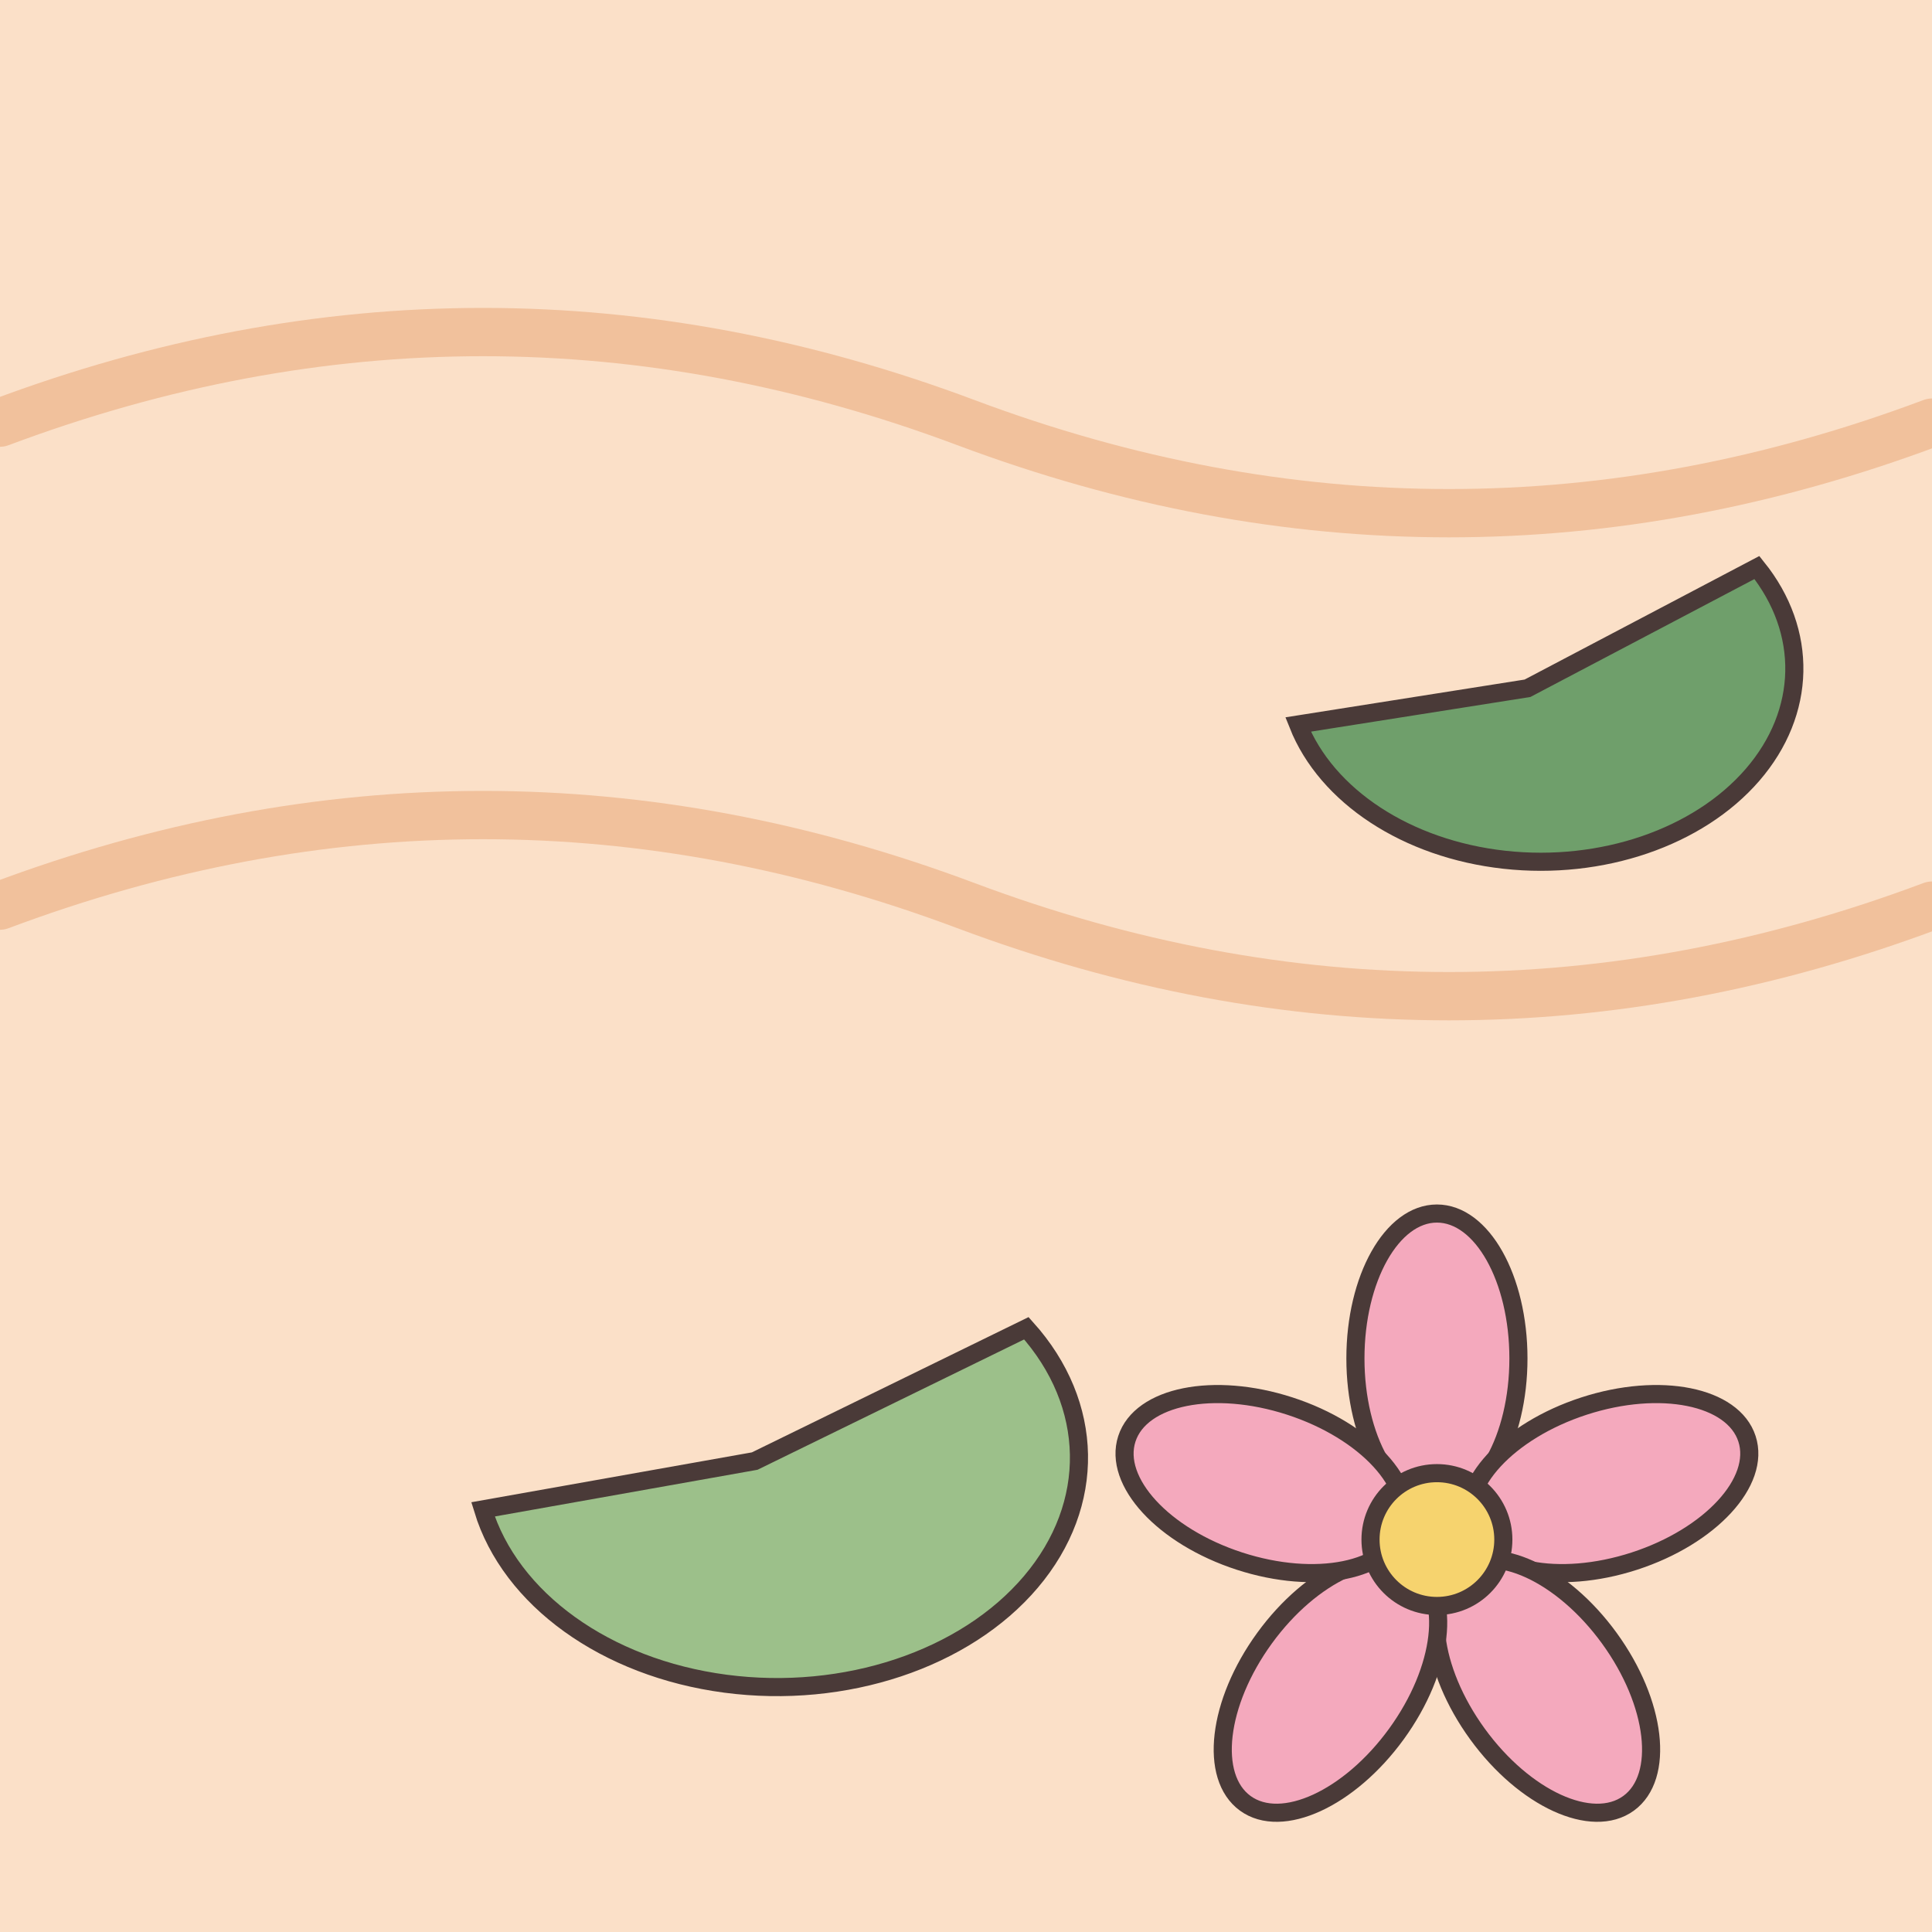
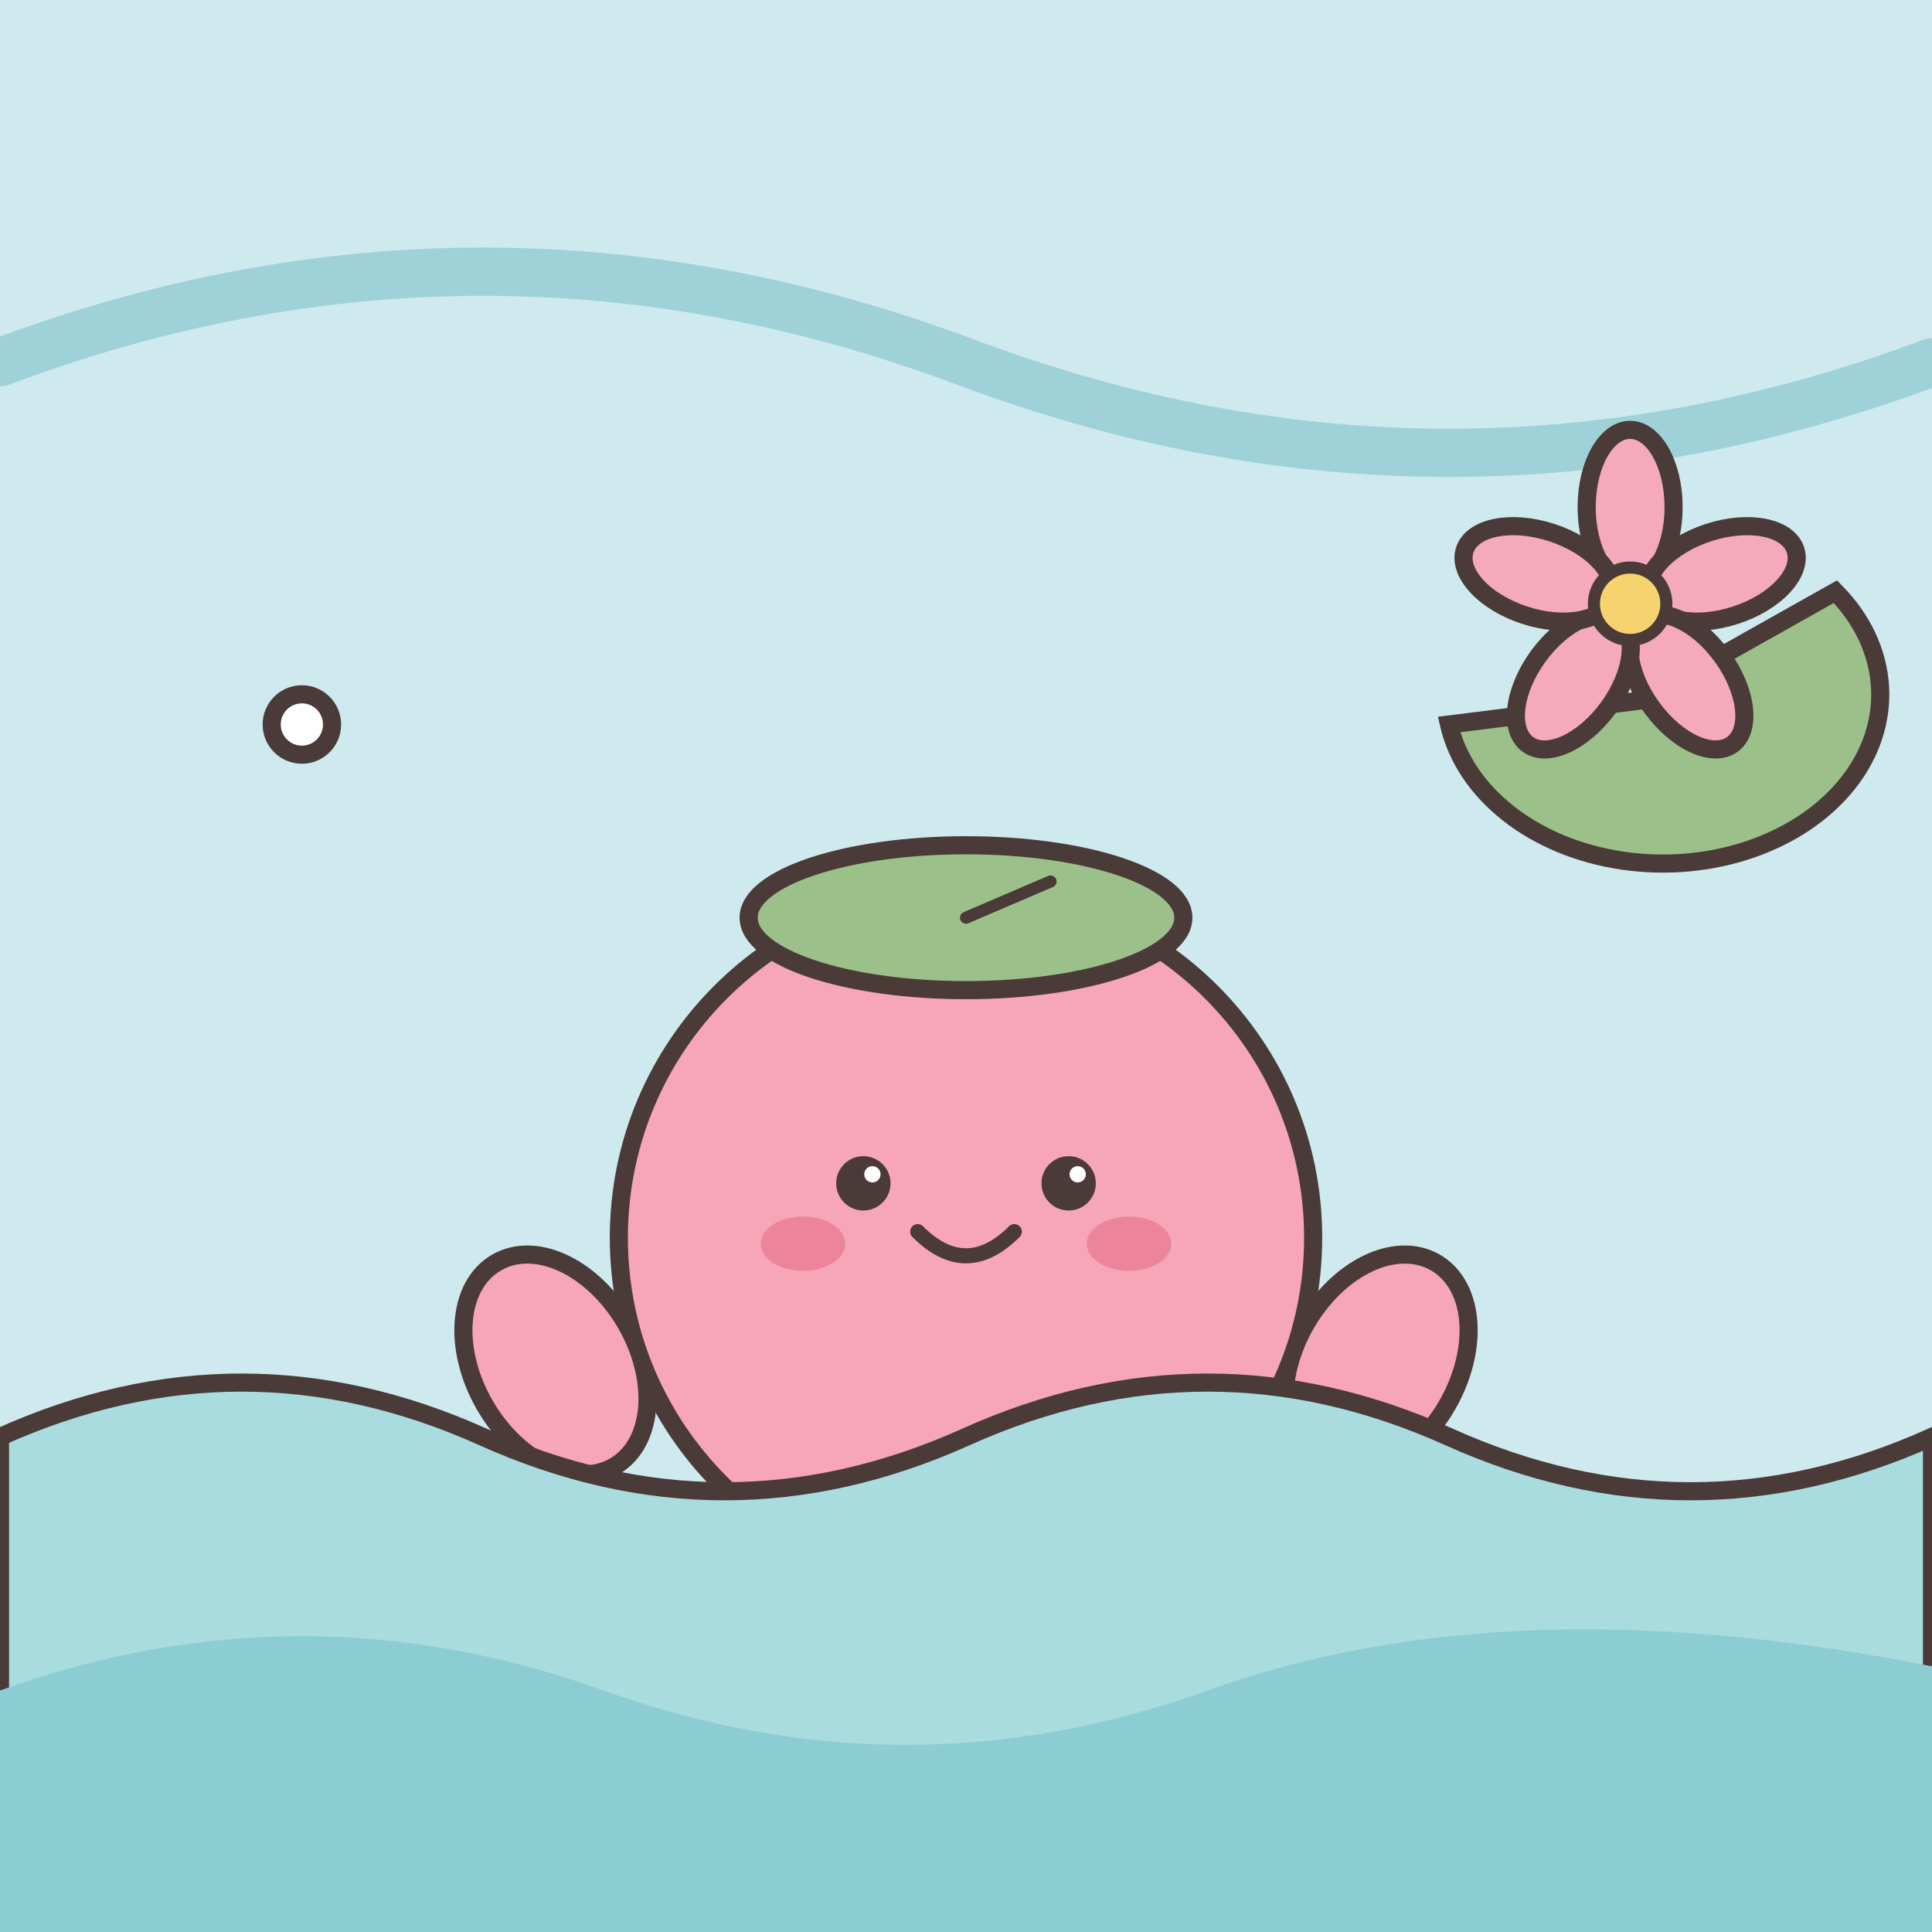
<svg xmlns="http://www.w3.org/2000/svg" width="320" height="320" viewBox="0 0 320 320">
-   <rect width="320" height="320" fill="#fbe0c8" />
-   <path d="M0 70Q80 40 160 70T320 70M0 150Q80 120 160 150T320 150" fill="none" stroke="#f1c19c" stroke-width="8" stroke-linecap="round" />
-   <path d="M80 250a50 38 0 1 0 90 -30L125 242Z" fill="#9cc08a" stroke="#4a3a38" stroke-width="3" />
-   <path d="M215 120a42 32 0 1 0 76 -26L253 114Z" fill="#6f9f6b" stroke="#4a3a38" stroke-width="3" />
-   <ellipse cx="238" cy="225" rx="13.5" ry="24" fill="#f4a9bd" stroke="#4a3a38" stroke-width="3" transform="rotate(0 238 255)" />
-   <ellipse cx="238" cy="225" rx="13.5" ry="24" fill="#f4a9bd" stroke="#4a3a38" stroke-width="3" transform="rotate(72 238 255)" />
-   <ellipse cx="238" cy="225" rx="13.5" ry="24" fill="#f4a9bd" stroke="#4a3a38" stroke-width="3" transform="rotate(144 238 255)" />
-   <ellipse cx="238" cy="225" rx="13.5" ry="24" fill="#f4a9bd" stroke="#4a3a38" stroke-width="3" transform="rotate(216 238 255)" />
-   <ellipse cx="238" cy="225" rx="13.5" ry="24" fill="#f4a9bd" stroke="#4a3a38" stroke-width="3" transform="rotate(288 238 255)" />
-   <circle cx="238" cy="255" r="11" fill="#f6d36e" stroke="#4a3a38" stroke-width="3" />
+   <rect width="320" height="320" fill="#cfeaee" />
+   <path d="M0 60Q80 30 160 60T320 60" fill="none" stroke="#9fd2d8" stroke-width="8" stroke-linecap="round" />
+   <circle cx="50" cy="120" r="5" fill="#fff" stroke="#4a3a38" stroke-width="3" />
+   <circle cx="270" cy="100" r="6" fill="#fff" stroke="#4a3a38" stroke-width="3" />
+   <path d="M240 120a36 28 0 1 0 64 -22L272 116Z" fill="#9cc08a" stroke="#4a3a38" stroke-width="3" />
+   <ellipse cx="270" cy="84" rx="7.2" ry="12.8" fill="#f4a9bd" stroke="#4a3a38" stroke-width="3" transform="rotate(0 270 100)" />
+   <ellipse cx="270" cy="84" rx="7.2" ry="12.8" fill="#f4a9bd" stroke="#4a3a38" stroke-width="3" transform="rotate(72 270 100)" />
+   <ellipse cx="270" cy="84" rx="7.2" ry="12.8" fill="#f4a9bd" stroke="#4a3a38" stroke-width="3" transform="rotate(144 270 100)" />
+   <ellipse cx="270" cy="84" rx="7.2" ry="12.8" fill="#f4a9bd" stroke="#4a3a38" stroke-width="3" transform="rotate(216 270 100)" />
+   <ellipse cx="270" cy="84" rx="7.2" ry="12.8" fill="#f4a9bd" stroke="#4a3a38" stroke-width="3" transform="rotate(288 270 100)" />
+   <circle cx="270" cy="100" r="6" fill="#f6d36e" stroke="#4a3a38" stroke-width="2" />
+   <g stroke="#4a3a38" stroke-width="6" stroke-linejoin="round" fill="#4a3a38">
+     <circle cx="160" cy="205" r="56" />
+     <ellipse cx="92" cy="226" rx="12" ry="18" transform="rotate(-30 92 226)" />
+     <ellipse cx="228" cy="226" rx="12" ry="18" transform="rotate(30 228 226)" />
+   </g>
+   <g fill="#f6a6b8">
+     <circle cx="160" cy="205" r="56" />
+     <ellipse cx="92" cy="226" rx="12" ry="18" transform="rotate(-30 92 226)" />
+     <ellipse cx="228" cy="226" rx="12" ry="18" transform="rotate(30 228 226)" />
+   </g>
+   <ellipse cx="160" cy="152" rx="36" ry="12" fill="#9cc08a" stroke="#4a3a38" stroke-width="3" />
+   <path d="M160 152l14-6" fill="none" stroke="#4a3a38" stroke-width="2" stroke-linecap="round" stroke-linejoin="round" />
+   <circle cx="143" cy="196" r="4.5" fill="#4a3a38" />
+   <circle cx="144.5" cy="194.5" r="1.35" fill="#fff" />
+   <circle cx="177" cy="196" r="4.5" fill="#4a3a38" />
+   <circle cx="178.5" cy="194.5" r="1.35" fill="#fff" />
+   <ellipse cx="133" cy="206" rx="7" ry="4.5" fill="#e8788f" opacity=".7" />
+   <ellipse cx="187" cy="206" rx="7" ry="4.5" fill="#e8788f" opacity=".7" />
+   <path d="M152 204Q160 212 168 204" fill="none" stroke="#4a3a38" stroke-width="2.5" stroke-linecap="round" stroke-linejoin="round" />
+   <path d="M0 238Q40 220 80 238T160 238T240 238T320 238V320H0Z" fill="#a9dcdf" stroke="#4a3a38" stroke-width="3" />
+   <path d="M0 280Q50 262 100 280T200 280T320 276V320H0Z" fill="#8ccdd3" />
</svg>
